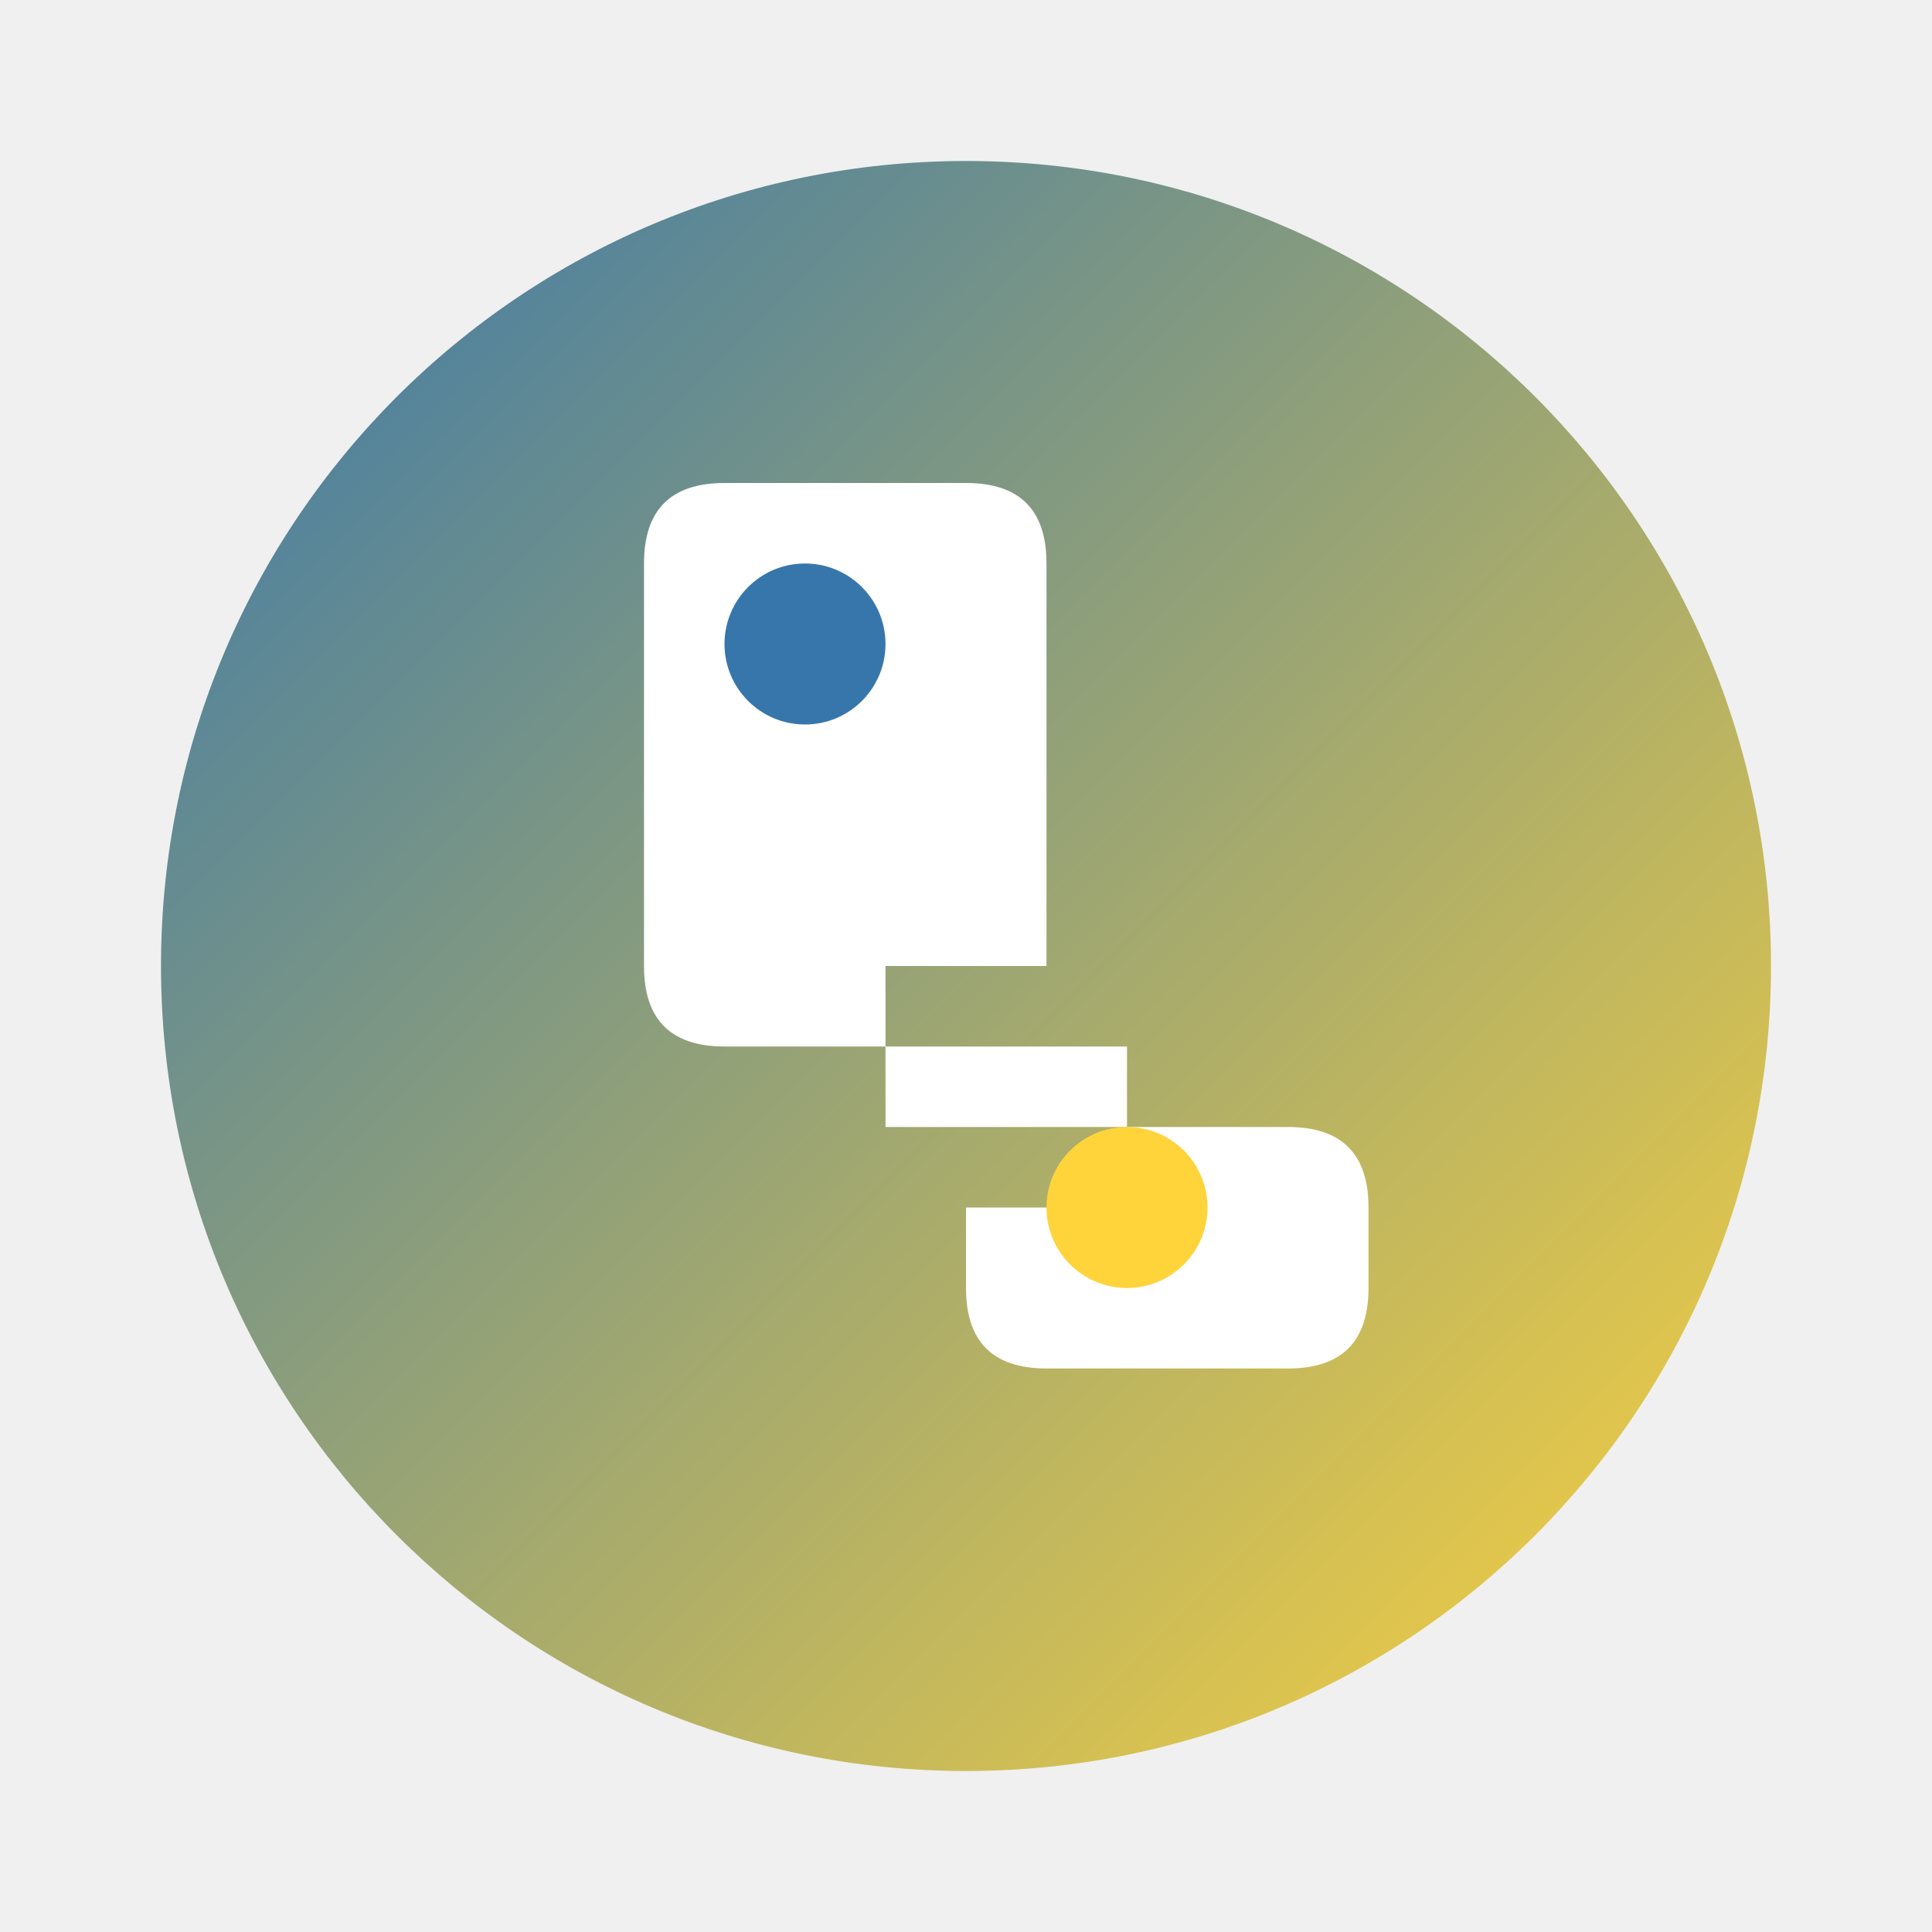
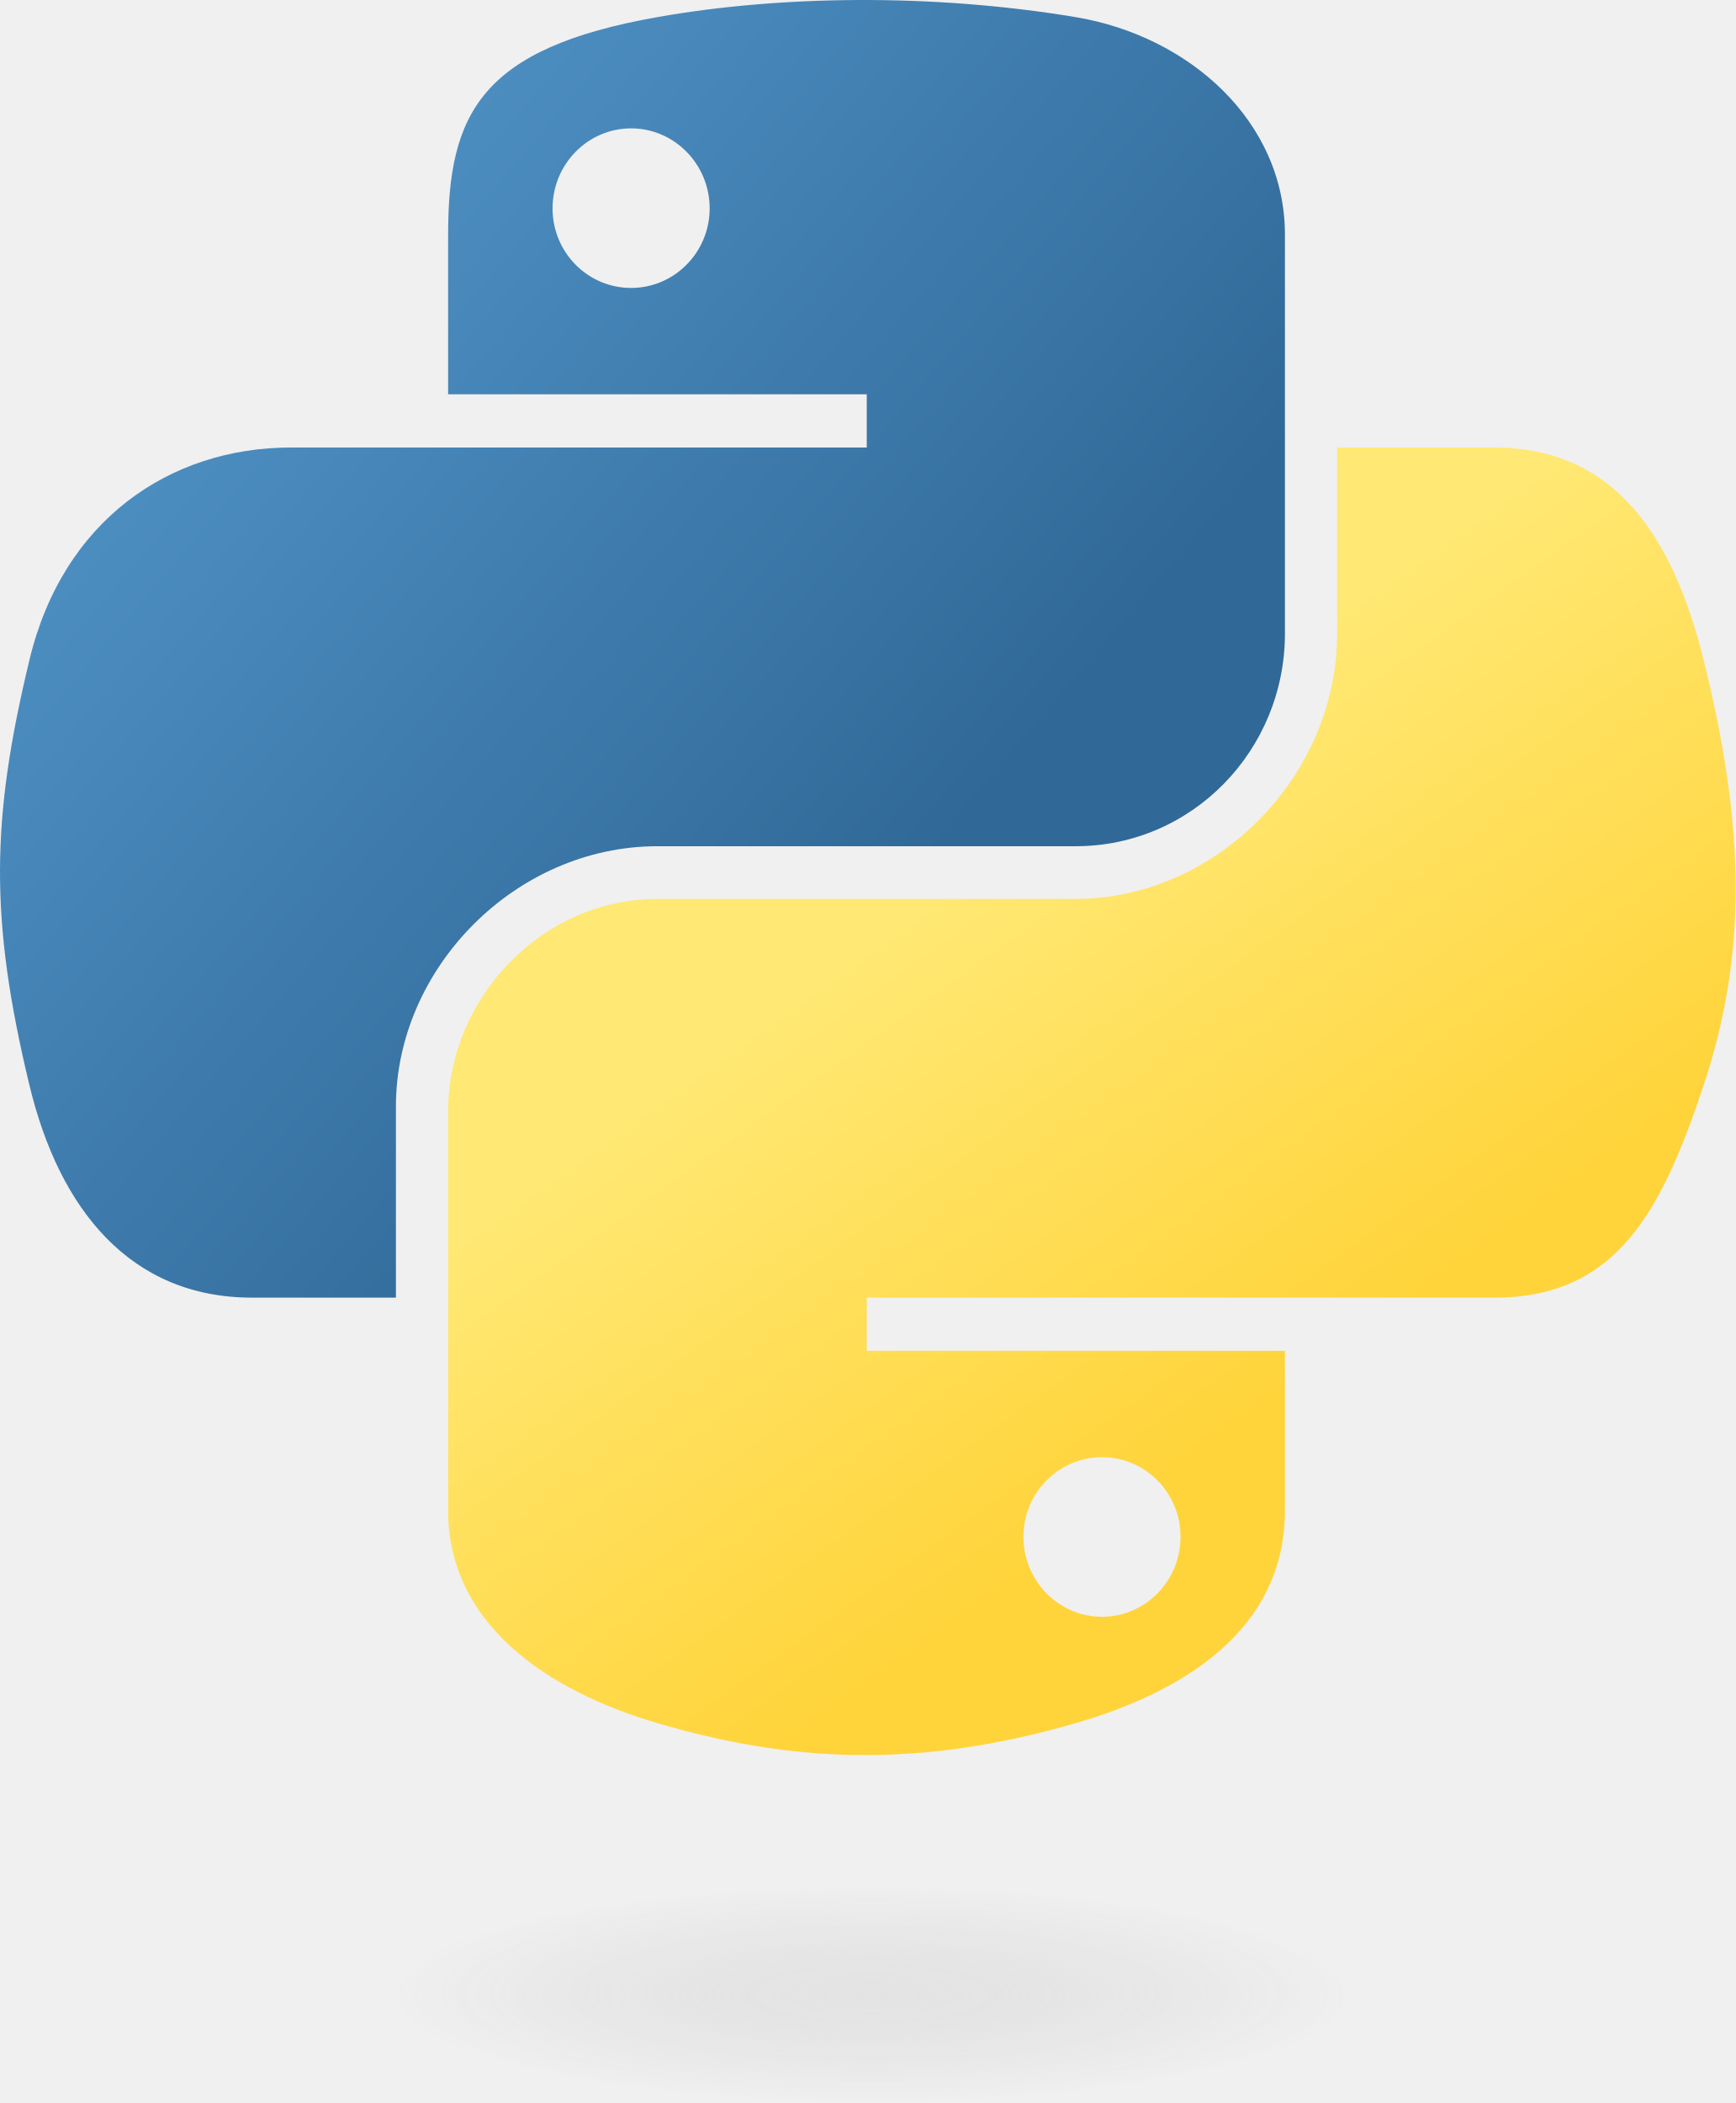
- <svg xmlns="http://www.w3.org/2000/svg" width="24" height="24" viewBox="0 0 24 24" fill="none">
-   <defs>
-     <linearGradient id="pyGradient" x1="0%" y1="0%" x2="100%" y2="100%">
-       <stop offset="0%" style="stop-color:#3776ab" />
-       <stop offset="100%" style="stop-color:#ffd43b" />
+ <svg xmlns="http://www.w3.org/2000/svg" xmlns:xlink="http://www.w3.org/1999/xlink" version="1.0" id="svg2" width="83.371pt" height="101.001pt">
+   <defs id="defs4">
+     <linearGradient id="linearGradient2795">
+       <stop style="stop-color:#b8b8b8;stop-opacity:0.498;" offset="0" id="stop2797" />
+       <stop style="stop-color:#7f7f7f;stop-opacity:0;" offset="1" id="stop2799" />
    </linearGradient>
+     <linearGradient id="linearGradient2787">
+       <stop style="stop-color:#7f7f7f;stop-opacity:0.5;" offset="0" id="stop2789" />
+       <stop style="stop-color:#7f7f7f;stop-opacity:0;" offset="1" id="stop2791" />
+     </linearGradient>
+     <linearGradient id="linearGradient3676">
+       <stop style="stop-color:#b2b2b2;stop-opacity:0.5;" offset="0" id="stop3678" />
+       <stop style="stop-color:#b3b3b3;stop-opacity:0;" offset="1" id="stop3680" />
+     </linearGradient>
+     <linearGradient id="linearGradient3236">
+       <stop style="stop-color:#f4f4f4;stop-opacity:1" offset="0" id="stop3244" />
+       <stop style="stop-color:white;stop-opacity:1" offset="1" id="stop3240" />
+     </linearGradient>
+     <linearGradient id="linearGradient4671">
+       <stop style="stop-color:#ffd43b;stop-opacity:1;" offset="0" id="stop4673" />
+       <stop style="stop-color:#ffe873;stop-opacity:1" offset="1" id="stop4675" />
+     </linearGradient>
+     <linearGradient id="linearGradient4689">
+       <stop style="stop-color:#5a9fd4;stop-opacity:1;" offset="0" id="stop4691" />
+       <stop style="stop-color:#306998;stop-opacity:1;" offset="1" id="stop4693" />
+     </linearGradient>
+     <linearGradient x1="224.24" y1="144.757" x2="-65.309" y2="144.757" id="linearGradient2987" xlink:href="#linearGradient4671" gradientUnits="userSpaceOnUse" gradientTransform="translate(100.2702,99.61116)" />
+     <linearGradient x1="172.942" y1="77.476" x2="26.67" y2="76.313" id="linearGradient2990" xlink:href="#linearGradient4689" gradientUnits="userSpaceOnUse" gradientTransform="translate(100.2702,99.61116)" />
+     <linearGradient xlink:href="#linearGradient4689" id="linearGradient2587" gradientUnits="userSpaceOnUse" gradientTransform="translate(100.2702,99.61116)" x1="172.942" y1="77.476" x2="26.67" y2="76.313" />
+     <linearGradient xlink:href="#linearGradient4671" id="linearGradient2589" gradientUnits="userSpaceOnUse" gradientTransform="translate(100.2702,99.61116)" x1="224.24" y1="144.757" x2="-65.309" y2="144.757" />
+     <linearGradient xlink:href="#linearGradient4689" id="linearGradient2248" gradientUnits="userSpaceOnUse" gradientTransform="translate(100.2702,99.61116)" x1="172.942" y1="77.476" x2="26.67" y2="76.313" />
+     <linearGradient xlink:href="#linearGradient4671" id="linearGradient2250" gradientUnits="userSpaceOnUse" gradientTransform="translate(100.2702,99.61116)" x1="224.24" y1="144.757" x2="-65.309" y2="144.757" />
+     <linearGradient xlink:href="#linearGradient4671" id="linearGradient2255" gradientUnits="userSpaceOnUse" gradientTransform="matrix(0.562541,0,0,0.567972,-11.5974,-7.60954)" x1="224.24" y1="144.757" x2="-65.309" y2="144.757" />
+     <linearGradient xlink:href="#linearGradient4689" id="linearGradient2258" gradientUnits="userSpaceOnUse" gradientTransform="matrix(0.562541,0,0,0.567972,-11.5974,-7.60954)" x1="172.942" y1="76.176" x2="26.67" y2="76.313" />
+     <radialGradient xlink:href="#linearGradient2795" id="radialGradient2801" cx="61.519" cy="132.286" fx="61.519" fy="132.286" r="29.037" gradientTransform="matrix(1,0,0,0.177966,0,108.7434)" gradientUnits="userSpaceOnUse" />
+     <linearGradient xlink:href="#linearGradient4671" id="linearGradient1475" gradientUnits="userSpaceOnUse" gradientTransform="matrix(0.562541,0,0,0.567972,-14.99112,-11.70237)" x1="150.961" y1="192.352" x2="112.031" y2="137.273" />
+     <linearGradient xlink:href="#linearGradient4689" id="linearGradient1478" gradientUnits="userSpaceOnUse" gradientTransform="matrix(0.562541,0,0,0.567972,-14.99112,-11.70237)" x1="26.649" y1="20.604" x2="135.665" y2="114.398" />
+     <radialGradient xlink:href="#linearGradient2795" id="radialGradient1480" gradientUnits="userSpaceOnUse" gradientTransform="matrix(1.7490565e-8,-0.239947,1.054668,3.7915457e-7,-83.7008,142.462)" cx="61.519" cy="132.286" fx="61.519" fy="132.286" r="29.037" />
  </defs>
-   <circle cx="12" cy="12" r="10" fill="url(#pyGradient)" />
-   <path d="M8 7 Q8 6 9 6 L12 6 Q13 6 13 7 L13 12 L11 12 L11 14 L16 14 Q17 14 17 15 L17 16 Q17 17 16 17 L13 17 Q12 17 12 16 L12 15 L14 15 L14 13 L9 13 Q8 13 8 12 Z" fill="white" />
-   <circle cx="10" cy="8" r="1" fill="#3776ab" />
-   <circle cx="14" cy="15" r="1" fill="#ffd43b" />
+   <path style="fill:url(#linearGradient1478);fill-opacity:1" d="M 54.919,9.1927421e-4 C 50.335,0.022 45.958,0.413 42.106,1.095 30.76,3.099 28.7,7.295 28.7,15.032 v 10.219 h 26.812 v 3.406 h -26.812 -10.062 c -7.792,0 -14.616,4.684 -16.75,13.594 -2.462,10.213 -2.571,16.586 0,27.25 1.906,7.938 6.458,13.594 14.25,13.594 h 9.219 v -12.25 c 0,-8.85 7.657,-16.656 16.75,-16.656 h 26.781 c 7.455,0 13.406,-6.138 13.406,-13.625 v -25.531 c 0,-7.266 -6.13,-12.725 -13.406,-13.937 C 64.282,0.328 59.502,-0.02 54.919,9.1927421e-4 Z m -14.5,8.219 c 2.77,0 5.031,2.299 5.031,5.125 -2e-6,2.816 -2.262,5.094 -5.031,5.094 -2.779,-1e-6 -5.031,-2.277 -5.031,-5.094 -10e-7,-2.826 2.252,-5.125 5.031,-5.125 z" id="path1948" />
+   <path style="fill:url(#linearGradient1475);fill-opacity:1" d="m 85.638,28.657 v 11.906 c 0,9.231 -7.826,17 -16.75,17 h -26.781 c -7.336,0 -13.406,6.278 -13.406,13.625 v 25.531 c 0,7.266 6.319,11.54 13.406,13.625 8.487,2.496 16.626,2.947 26.781,0 6.75,-1.954 13.406,-5.888 13.406,-13.625 V 86.501 h -26.781 v -3.406 h 26.781 13.406 c 7.792,0 10.696,-5.435 13.406,-13.594 2.799,-8.399 2.68,-16.476 0,-27.25 -1.926,-7.757 -5.604,-13.594 -13.406,-13.594 z m -15.062,64.656 c 2.779,3e-6 5.031,2.277 5.031,5.094 -2e-6,2.826 -2.252,5.125 -5.031,5.125 -2.77,0 -5.031,-2.299 -5.031,-5.125 2e-6,-2.816 2.262,-5.094 5.031,-5.094 z" id="path1950" />
+   <ellipse style="opacity:0.444;fill:url(#radialGradient1480);fill-opacity:1;fill-rule:nonzero;stroke:none;stroke-width:15.417;stroke-miterlimit:4;stroke-dasharray:none;stroke-opacity:1" id="path1894" cx="55.817" cy="127.701" rx="35.931" ry="6.967" />
</svg>
